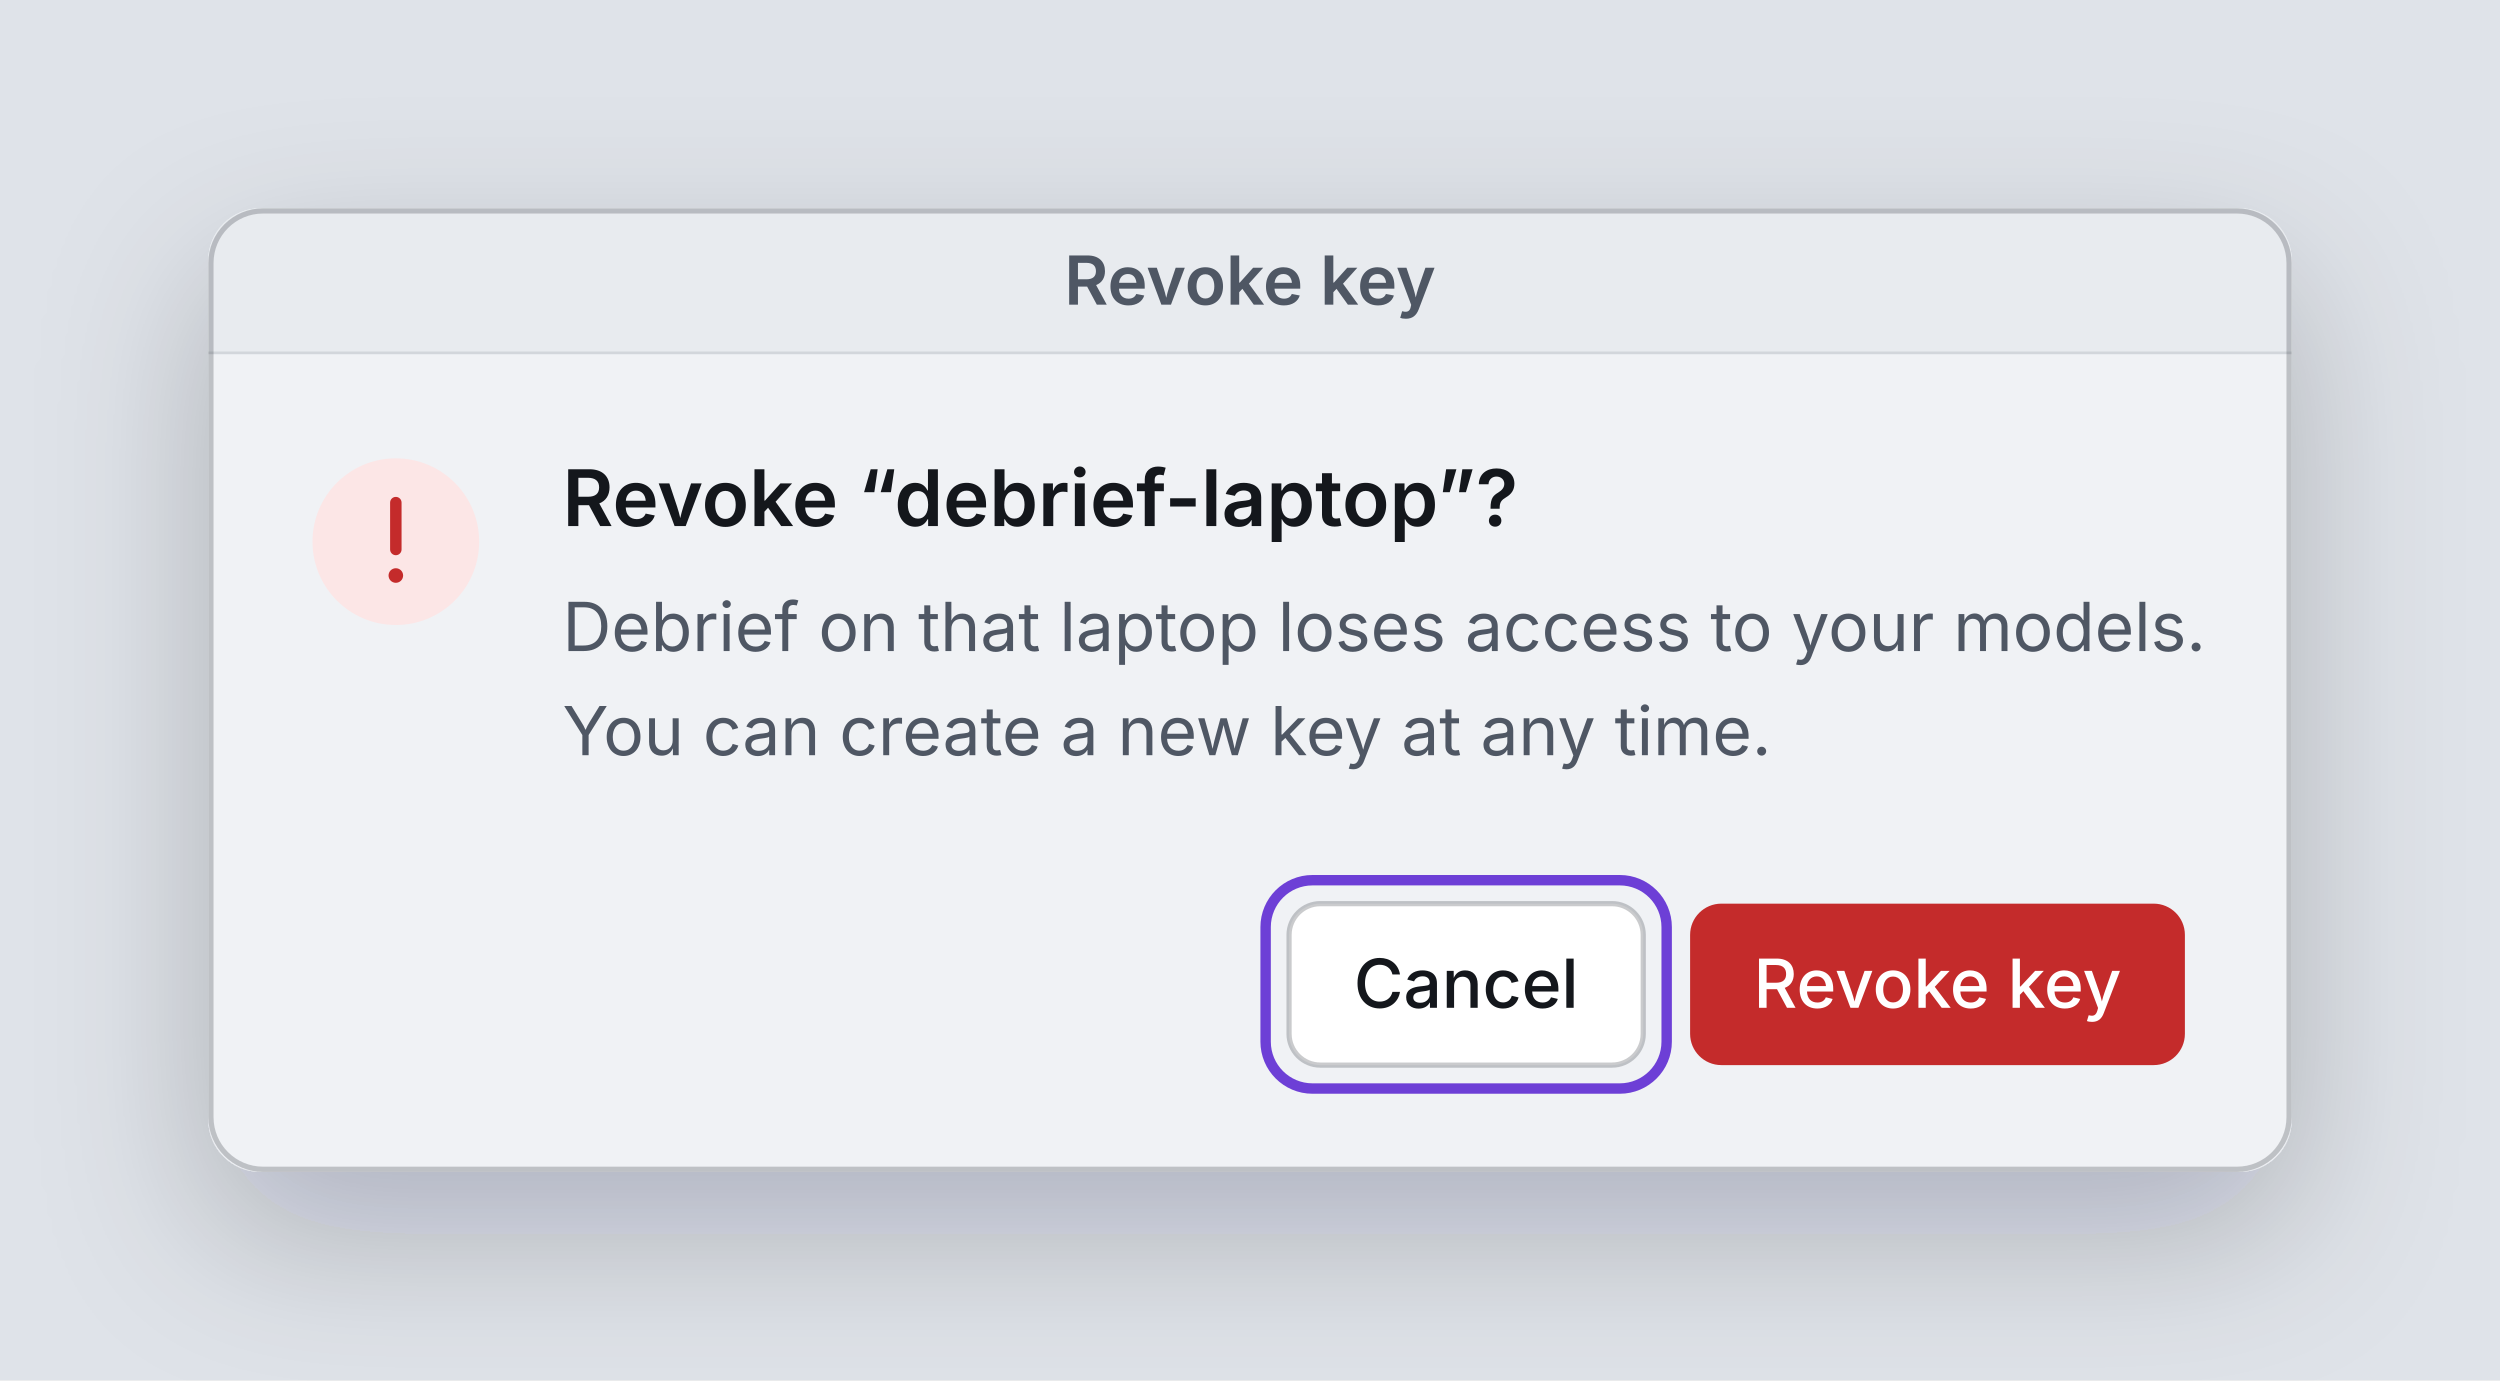
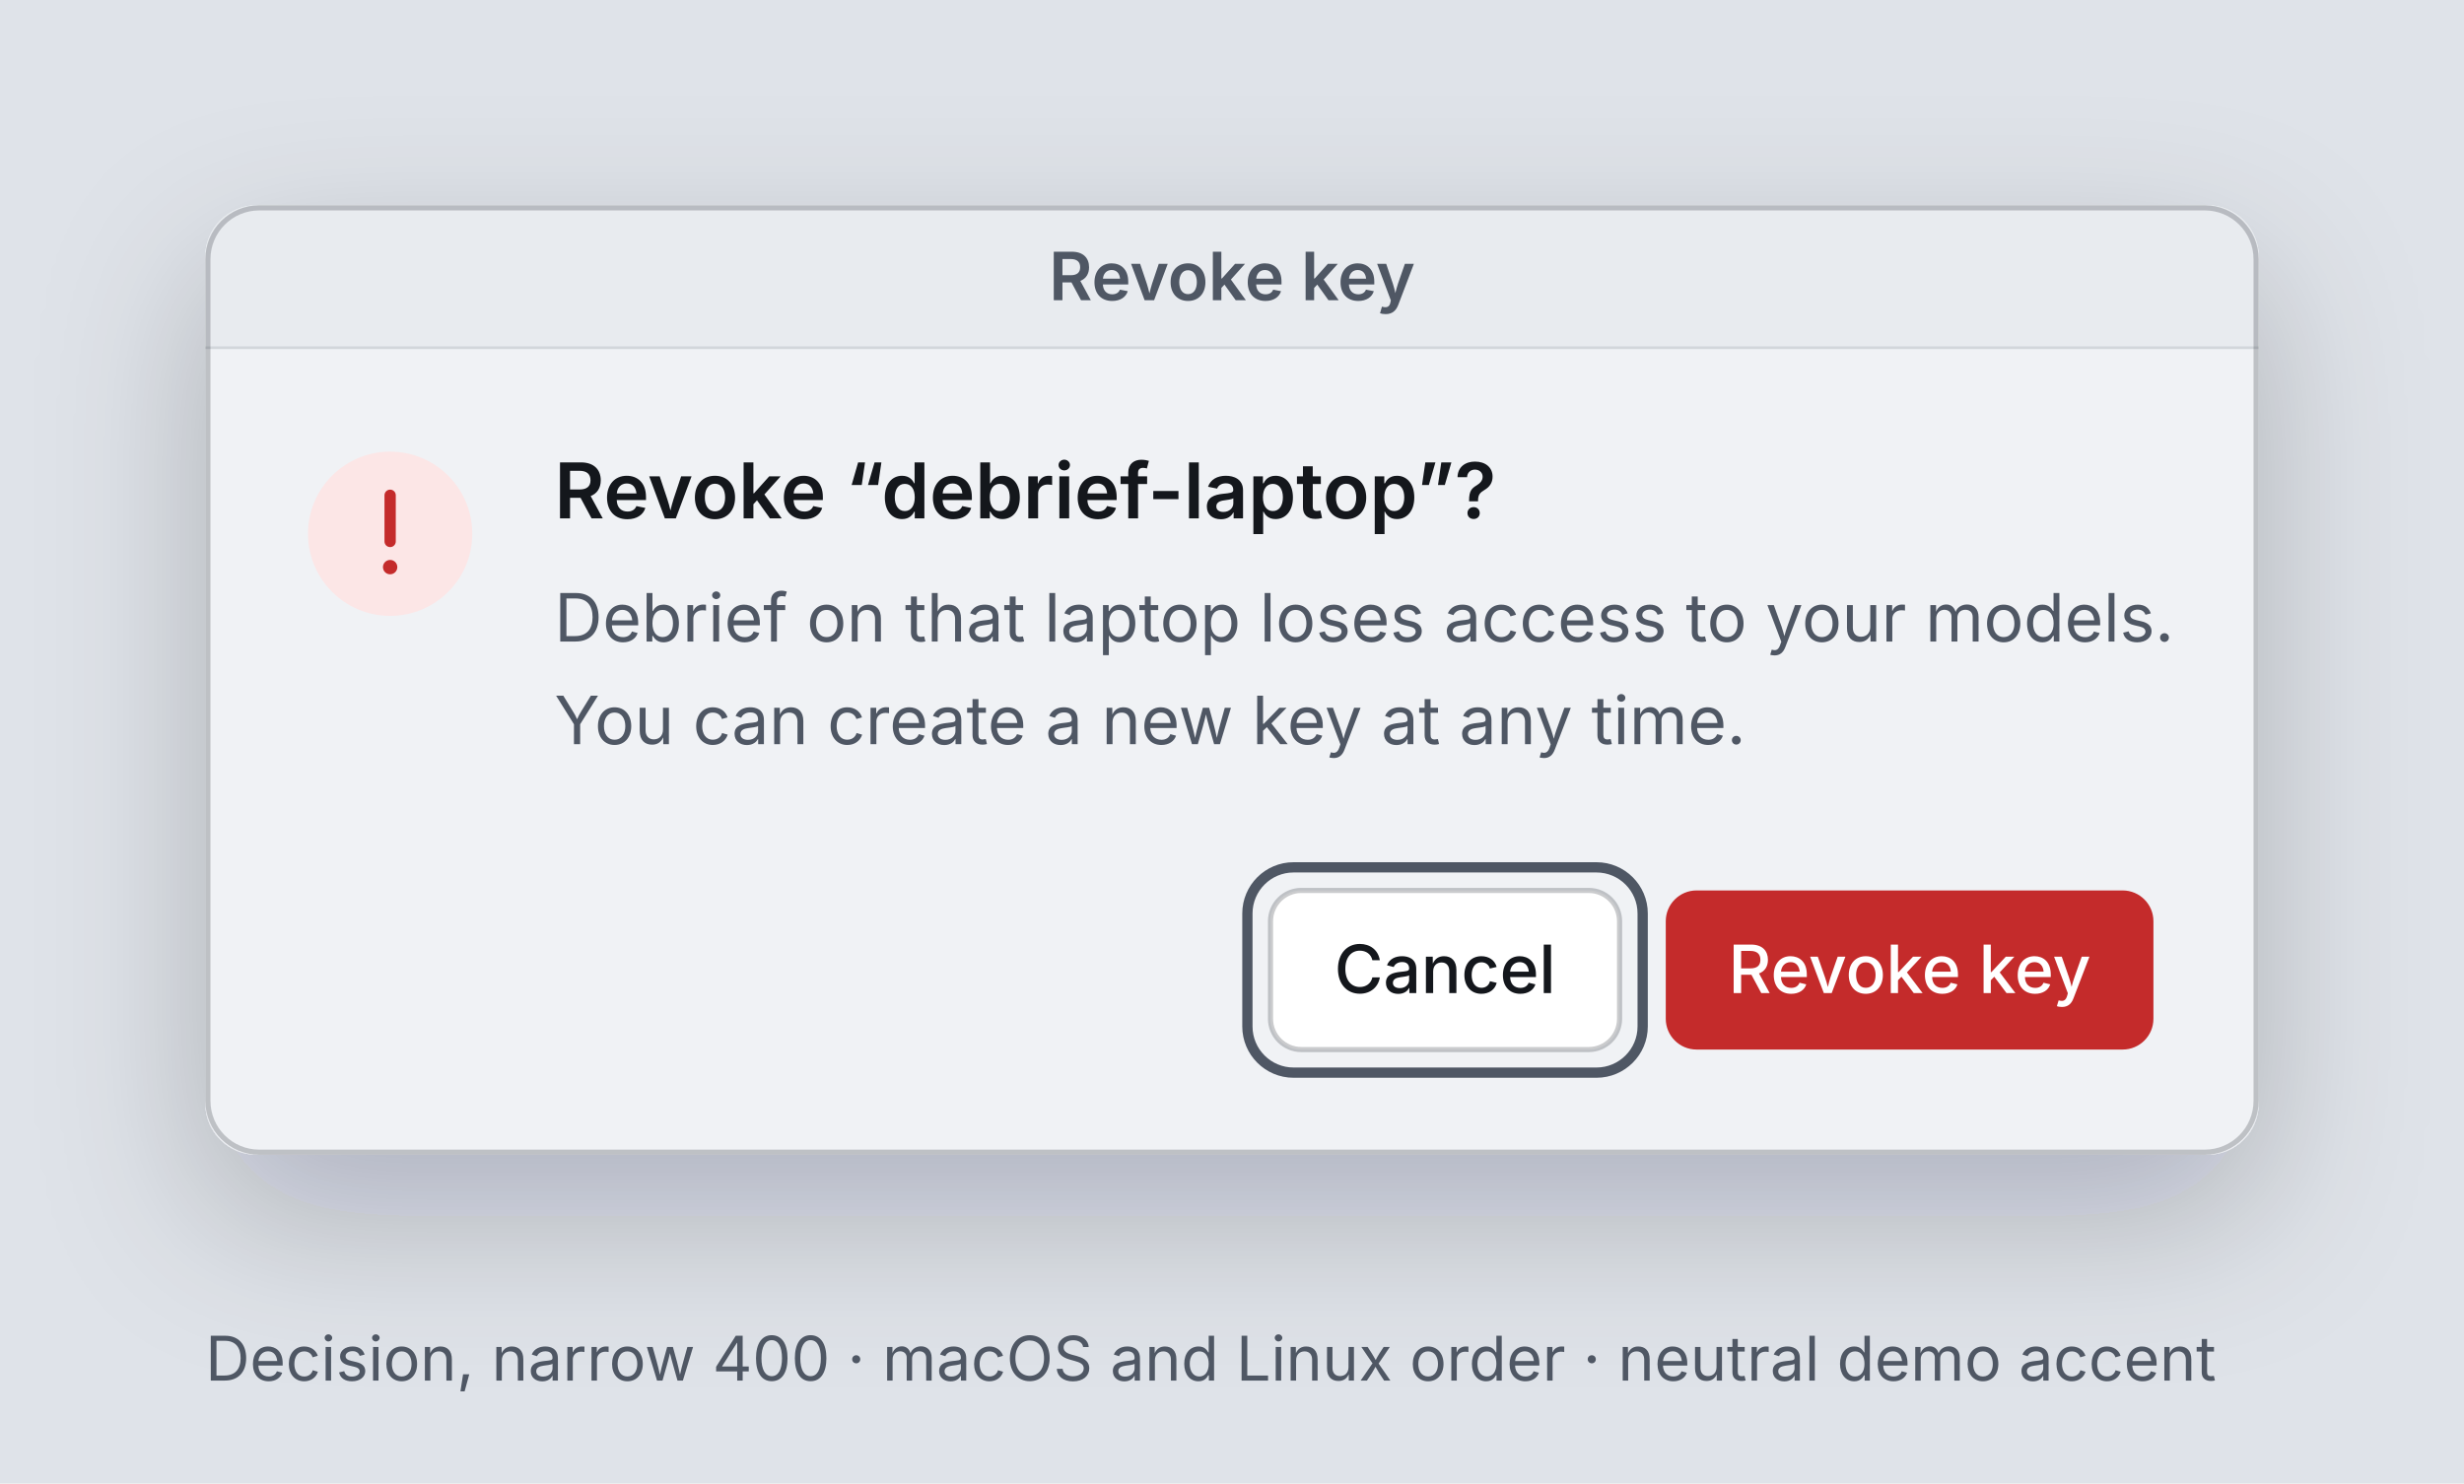
- <svg xmlns="http://www.w3.org/2000/svg" width="480" height="265" viewBox="0 0 480 265">
+ <svg xmlns="http://www.w3.org/2000/svg" width="480" height="289" viewBox="0 0 480 289">
  <defs>
    <filter id="w1-shadow" x="-20%" y="-20%" width="140%" height="150%">
      <feDropShadow dx="0" dy="12" stdDeviation="16" flood-color="rgba(15,20,30,0.22)" />
    </filter>
    <clipPath id="w1-clip">
      <rect x="40" y="40" width="400" height="185" rx="10" />
    </clipPath>
  </defs>
-   <rect x="0" y="0" width="480" height="265" rx="0" fill="#dfe3e9" />
+   <rect x="0" y="0" width="480" height="289" rx="0" fill="#dfe3e9" />
  <g filter="url(#w1-shadow)">
    <rect x="40" y="40" width="400" height="185" rx="10" fill="#f0f2f5" />
  </g>
  <g clip-path="url(#w1-clip)">
    <rect x="40" y="40" width="400" height="28" rx="0" fill="#e8ebef" />
    <rect x="40" y="67.5" width="400" height="0.5" rx="0" fill="rgba(15,20,30,0.10)" />
    <text x="240" y="58.5" font-family="-apple-system, 'SF Pro Text', 'Segoe UI Variable Text', 'Segoe UI', system-ui, sans-serif" font-size="13" font-weight="600" fill="#4f5764" text-anchor="middle">Revoke key</text>
    <g transform="translate(40,68)">
      <circle cx="36" cy="36" r="16" fill="#fce6e6" />
      <path d="M36 28.5 v9" stroke="#c42b2b" stroke-width="2.2" stroke-linecap="round" />
      <circle cx="36" cy="42.5" r="1.4" fill="#c42b2b" />
      <text x="68" y="33" font-family="-apple-system, 'SF Pro Text', 'Segoe UI Variable Text', 'Segoe UI', system-ui, sans-serif" font-size="15" font-weight="600" fill="#14171c" text-anchor="start">Revoke “debrief-laptop”?</text>
      <text x="68" y="57" font-family="-apple-system, 'SF Pro Text', 'Segoe UI Variable Text', 'Segoe UI', system-ui, sans-serif" font-size="13" font-weight="400" fill="#4f5764" text-anchor="start">Debrief on that laptop loses access to your models.</text>
      <text x="68" y="77" font-family="-apple-system, 'SF Pro Text', 'Segoe UI Variable Text', 'Segoe UI', system-ui, sans-serif" font-size="13" font-weight="400" fill="#4f5764" text-anchor="start">You can create a new key at any time.</text>
-       <rect x="203" y="101" width="77" height="40" rx="9" fill="none" stroke="#6d3fd6" stroke-width="2" />
+       <rect x="203" y="101" width="77" height="40" rx="9" fill="none" stroke="#4f5764" stroke-width="2" />
      <g>
        <rect x="207.5" y="105.5" width="68" height="31" rx="6" fill="#ffffff" stroke="rgba(15,20,30,0.22)" stroke-width="1" />
        <text x="241.5" y="125.5" font-family="-apple-system, 'SF Pro Text', 'Segoe UI Variable Text', 'Segoe UI', system-ui, sans-serif" font-size="13" font-weight="500" fill="#14171c" text-anchor="middle">Cancel</text>
      </g>
      <g>
        <rect x="284.5" y="105.5" width="95" height="31" rx="6" fill="#c42b2b" />
        <text x="332" y="125.5" font-family="-apple-system, 'SF Pro Text', 'Segoe UI Variable Text', 'Segoe UI', system-ui, sans-serif" font-size="13" font-weight="500" fill="#ffffff" text-anchor="middle">Revoke key</text>
      </g>
    </g>
  </g>
  <rect x="40.5" y="40.5" width="399" height="184" rx="10" fill="none" stroke="rgba(15,20,30,0.22)" stroke-width="1" />
+   <text x="40" y="269" font-family="-apple-system, 'SF Pro Text', 'Segoe UI Variable Text', 'Segoe UI', system-ui, sans-serif" font-size="12" font-weight="400" fill="#4f5764" text-anchor="start">Decision, narrow 400 · macOS and Linux order · neutral demo accent</text>
</svg>
